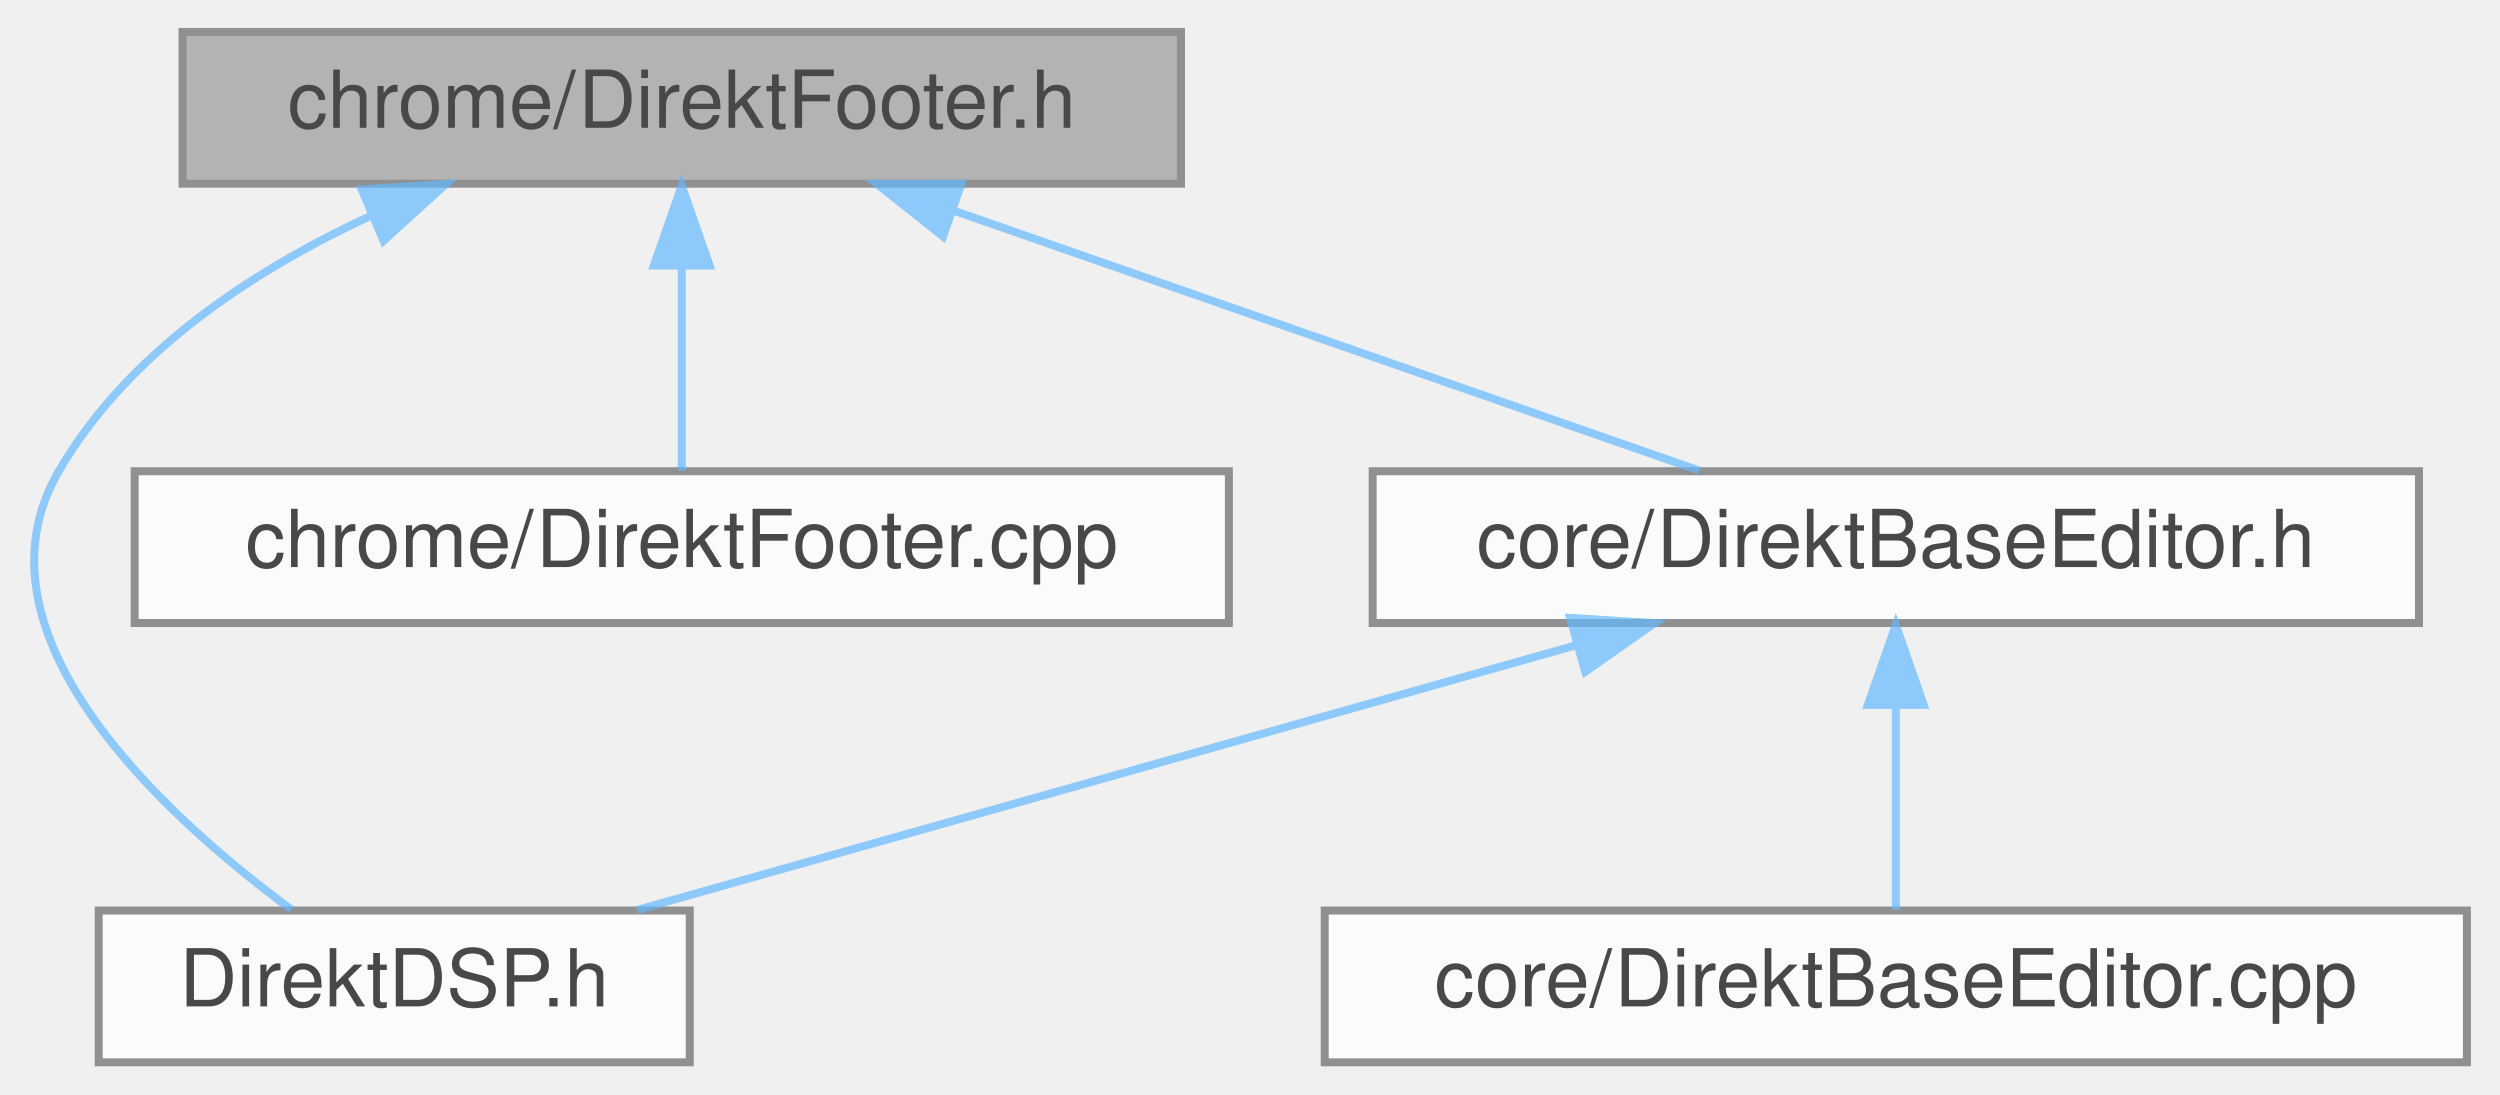
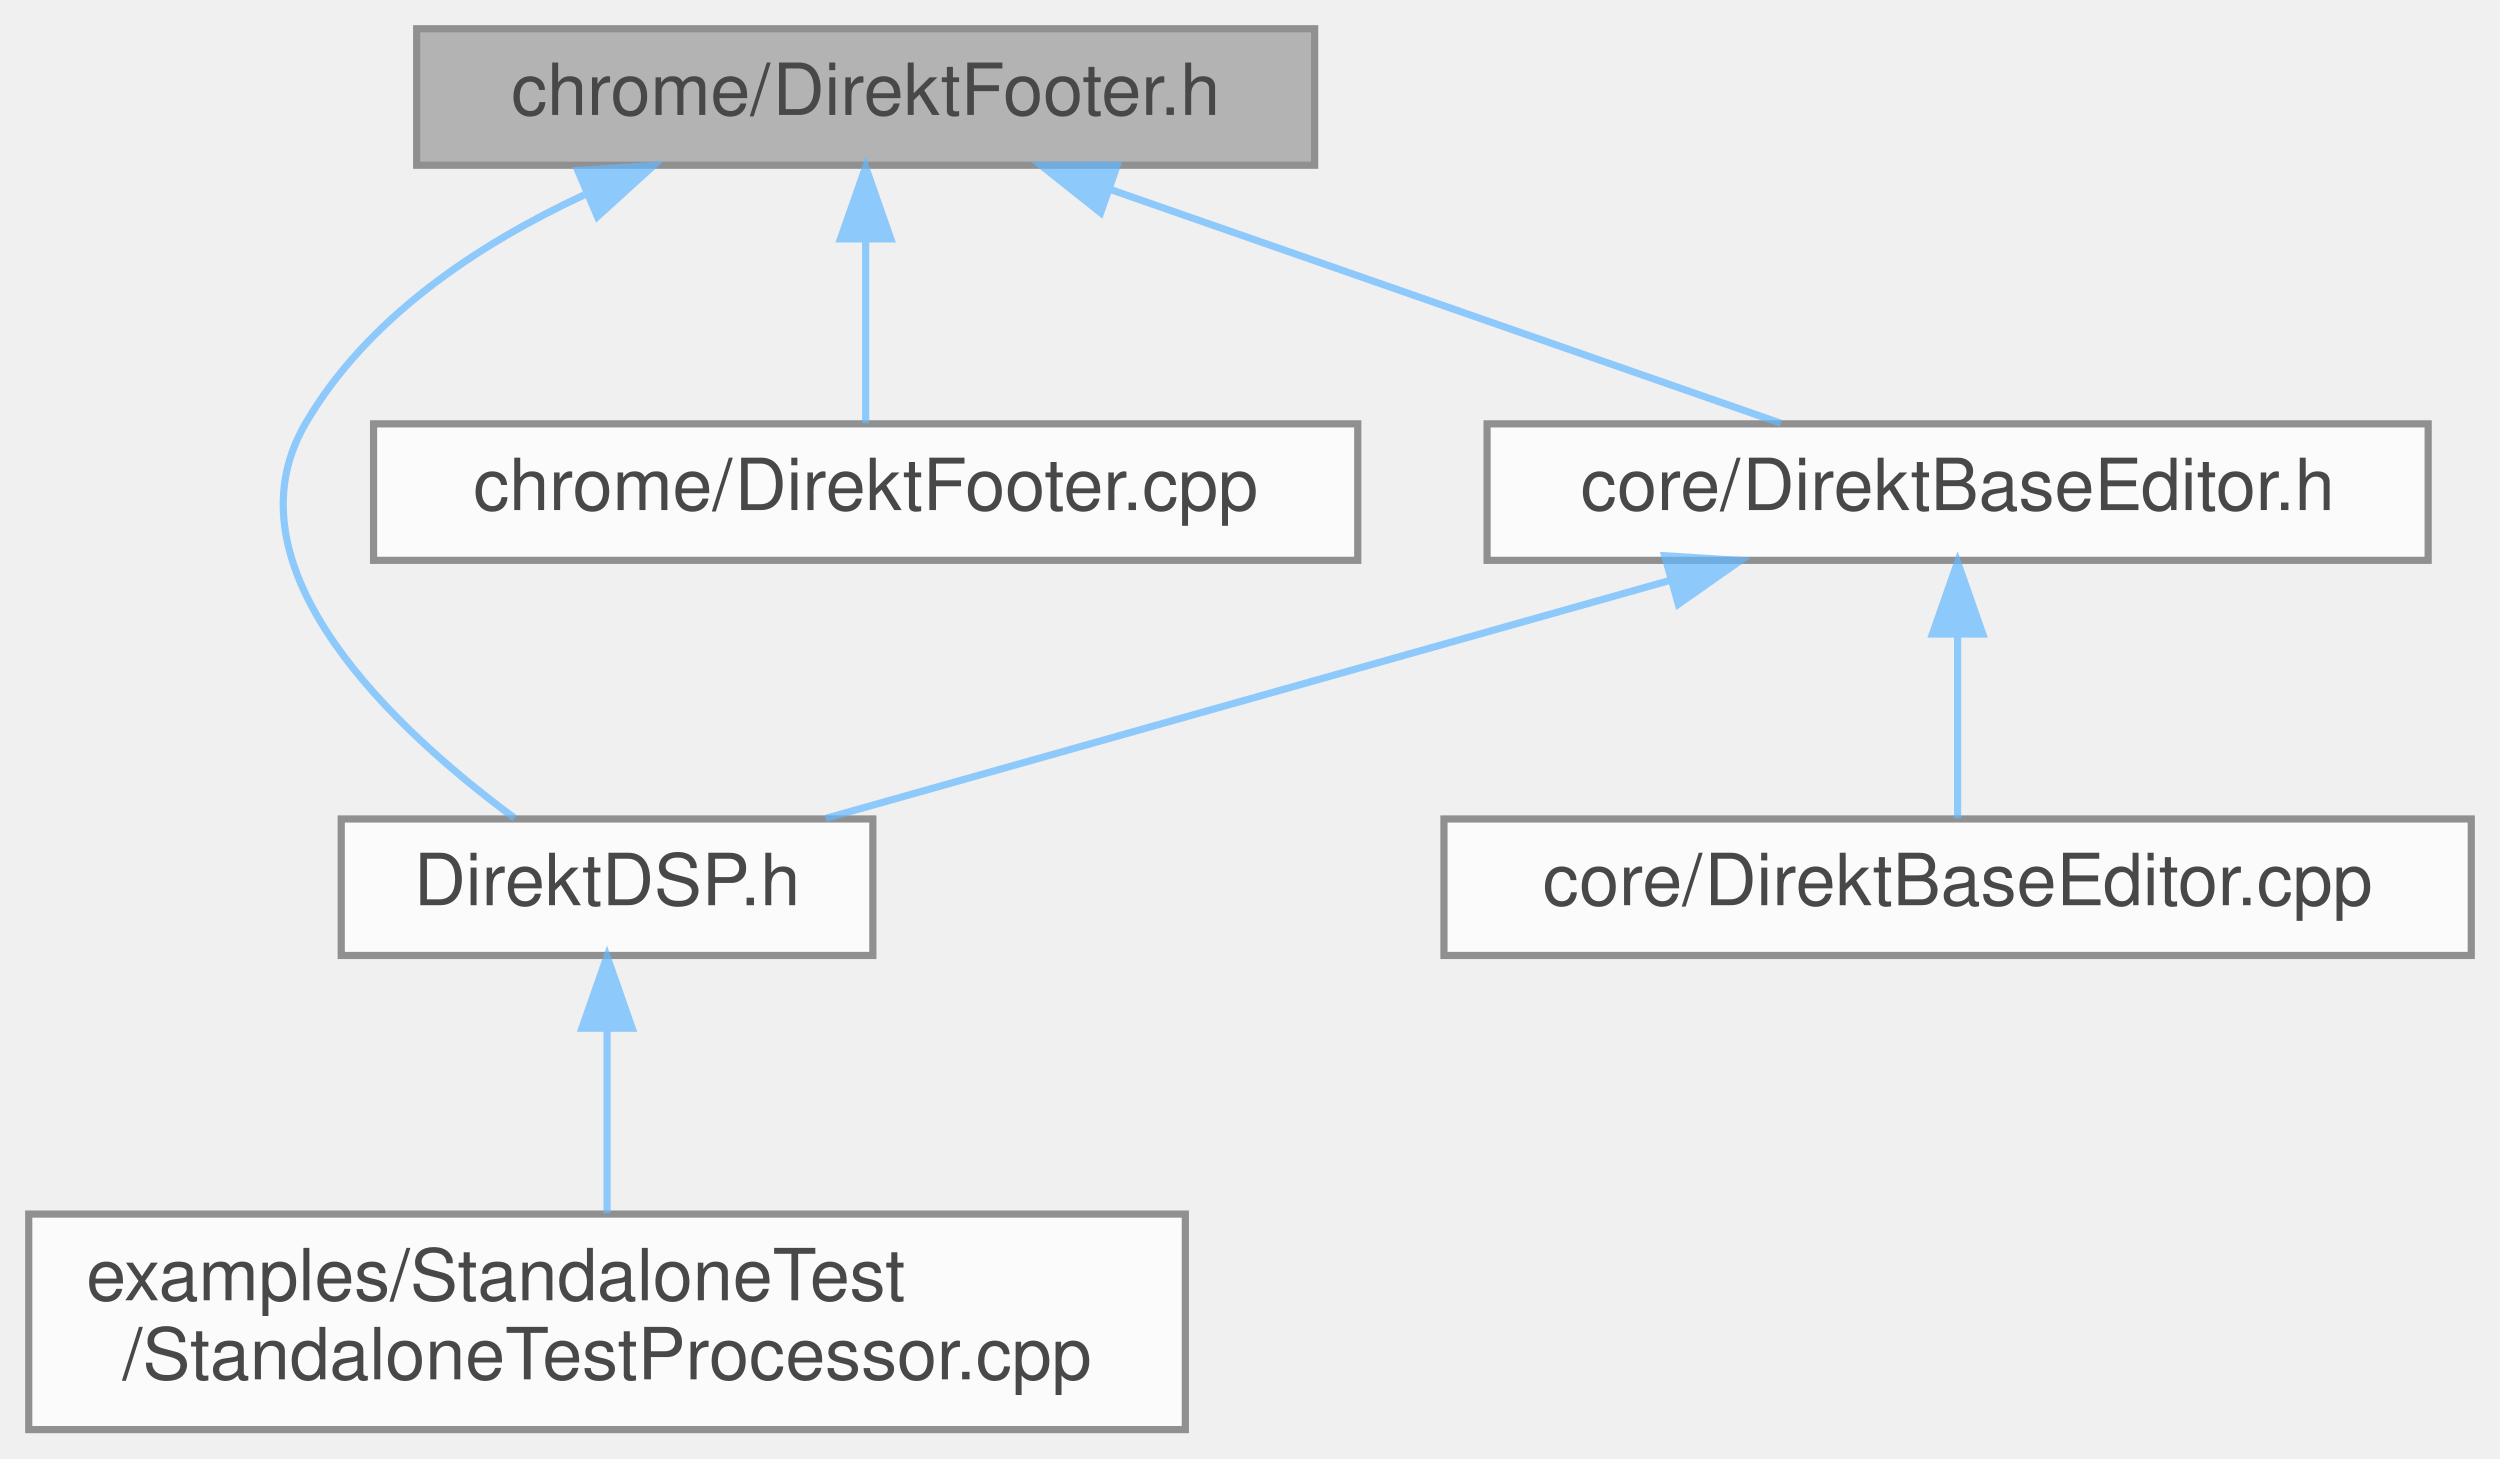
- <svg xmlns="http://www.w3.org/2000/svg" xmlns:xlink="http://www.w3.org/1999/xlink" width="313pt" height="137pt" viewBox="0.00 0.00 312.71 137.00">
+ <svg xmlns="http://www.w3.org/2000/svg" xmlns:xlink="http://www.w3.org/1999/xlink" width="348pt" height="203pt" viewBox="0.00 0.00 348.00 203.00">
  <svg id="main" version="1.1" xml:space="preserve">
    <style type="text/css">
.node, .edge {opacity: 0.7;}
.node.selected, .edge.selected {opacity: 1;}
.edge:hover path { stroke: red; }
.edge:hover polygon { stroke: red; fill: red; }
</style>
    <svg id="graph" class="graph">
-       <g id="graph0" class="graph" transform="scale(1 1) rotate(0) translate(4 133)">
+       <g id="graph0" class="graph" transform="scale(1 1) rotate(0) translate(4 199)">
        <g id="Node000001" class="node">
          <g id="a_Node000001">
            <a xlink:title=" ">
-               <polygon fill="#999999" stroke="#666666" points="143.71,-129 18.71,-129 18.71,-110 143.71,-110 143.71,-129" />
-               <text text-anchor="middle" x="81.21" y="-117" font-family="Helvetica,sans-Serif" font-size="10.00">chrome/DirektFooter.h</text>
+               <polygon fill="#999999" stroke="#666666" points="179,-195 54,-195 54,-176 179,-176 179,-195" />
+               <text text-anchor="middle" x="116.5" y="-183" font-family="Helvetica,sans-Serif" font-size="10.00">chrome/DirektFooter.h</text>
            </a>
          </g>
        </g>
        <g id="Node000002" class="node">
          <g id="a_Node000002">
            <a xlink:href="DirektDSP_8h.html" target="_top" xlink:title=" ">
-               <polygon fill="white" stroke="#666666" points="82.21,-19 8.21,-19 8.21,0 82.21,0 82.21,-19" />
-               <text text-anchor="middle" x="45.21" y="-7" font-family="Helvetica,sans-Serif" font-size="10.00">DirektDSP.h</text>
+               <polygon fill="white" stroke="#666666" points="117.5,-85 43.5,-85 43.5,-66 117.5,-66 117.5,-85" />
+               <text text-anchor="middle" x="80.5" y="-73" font-family="Helvetica,sans-Serif" font-size="10.00">DirektDSP.h</text>
            </a>
          </g>
        </g>
        <g id="edge1_Node000001_Node000002" class="edge">
          <g id="a_edge1_Node000001_Node000002">
            <a xlink:title=" ">
-               <path fill="none" stroke="#63b8ff" d="M42.08,-105.89C27.18,-98.96 11.75,-88.71 3.21,-74 -8.54,-53.77 16.04,-31.16 32.32,-19.13" />
-               <polygon fill="#63b8ff" stroke="#63b8ff" points="41.13,-109.29 51.71,-109.97 43.87,-102.85 41.13,-109.29" />
-             </a>
-           </g>
-         </g>
-         <g id="Node000003" class="node">
-           <g id="a_Node000003">
-             <a xlink:href="DirektFooter_8cpp.html" target="_top" xlink:title=" ">
-               <polygon fill="white" stroke="#666666" points="149.71,-74 12.71,-74 12.71,-55 149.71,-55 149.71,-74" />
-               <text text-anchor="middle" x="81.21" y="-62" font-family="Helvetica,sans-Serif" font-size="10.00">chrome/DirektFooter.cpp</text>
-             </a>
-           </g>
-         </g>
-         <g id="edge2_Node000001_Node000003" class="edge">
-           <g id="a_edge2_Node000001_Node000003">
-             <a xlink:title=" ">
-               <path fill="none" stroke="#63b8ff" d="M81.21,-99.66C81.21,-90.93 81.21,-80.99 81.21,-74.09" />
-               <polygon fill="#63b8ff" stroke="#63b8ff" points="77.71,-99.75 81.21,-109.75 84.71,-99.75 77.71,-99.75" />
+               <path fill="none" stroke="#63b8ff" d="M77.36,-171.89C62.47,-164.96 47.04,-154.71 38.5,-140 26.75,-119.77 51.33,-97.16 67.61,-85.13" />
+               <polygon fill="#63b8ff" stroke="#63b8ff" points="76.42,-175.29 87,-175.97 79.16,-168.85 76.42,-175.29" />
            </a>
          </g>
        </g>
        <g id="Node000004" class="node">
          <g id="a_Node000004">
-             <a xlink:href="DirektBaseEditor_8h.html" target="_top" xlink:title=" ">
-               <polygon fill="white" stroke="#666666" points="298.71,-74 167.71,-74 167.71,-55 298.71,-55 298.71,-74" />
-               <text text-anchor="middle" x="233.21" y="-62" font-family="Helvetica,sans-Serif" font-size="10.00">core/DirektBaseEditor.h</text>
+             <a xlink:href="DirektFooter_8cpp.html" target="_top" xlink:title=" ">
+               <polygon fill="white" stroke="#666666" points="185,-140 48,-140 48,-121 185,-121 185,-140" />
+               <text text-anchor="middle" x="116.5" y="-128" font-family="Helvetica,sans-Serif" font-size="10.00">chrome/DirektFooter.cpp</text>
            </a>
          </g>
        </g>
        <g id="edge3_Node000001_Node000004" class="edge">
          <g id="a_edge3_Node000001_Node000004">
            <a xlink:title=" ">
-               <path fill="none" stroke="#63b8ff" d="M115.14,-106.67C143.48,-96.79 183.23,-82.93 208.6,-74.08" />
-               <polygon fill="#63b8ff" stroke="#63b8ff" points="113.92,-103.39 105.63,-109.98 116.23,-110 113.92,-103.39" />
-             </a>
-           </g>
-         </g>
-         <g id="edge4_Node000004_Node000002" class="edge">
-           <g id="a_edge4_Node000004_Node000002">
-             <a xlink:title=" ">
-               <path fill="none" stroke="#63b8ff" d="M193.07,-52.18C157.91,-42.27 107.58,-28.08 75.65,-19.08" />
-               <polygon fill="#63b8ff" stroke="#63b8ff" points="192.43,-55.64 203.01,-54.98 194.33,-48.9 192.43,-55.64" />
+               <path fill="none" stroke="#63b8ff" d="M116.5,-165.66C116.5,-156.93 116.5,-146.99 116.5,-140.09" />
+               <polygon fill="#63b8ff" stroke="#63b8ff" points="113,-165.75 116.5,-175.75 120,-165.75 113,-165.75" />
            </a>
          </g>
        </g>
        <g id="Node000005" class="node">
          <g id="a_Node000005">
-             <a xlink:href="DirektBaseEditor_8cpp.html" target="_top" xlink:title=" ">
-               <polygon fill="white" stroke="#666666" points="304.71,-19 161.71,-19 161.71,0 304.71,0 304.71,-19" />
-               <text text-anchor="middle" x="233.21" y="-7" font-family="Helvetica,sans-Serif" font-size="10.00">core/DirektBaseEditor.cpp</text>
+             <a xlink:href="DirektBaseEditor_8h.html" target="_top" xlink:title=" ">
+               <polygon fill="white" stroke="#666666" points="334,-140 203,-140 203,-121 334,-121 334,-140" />
+               <text text-anchor="middle" x="268.5" y="-128" font-family="Helvetica,sans-Serif" font-size="10.00">core/DirektBaseEditor.h</text>
            </a>
          </g>
        </g>
-         <g id="edge5_Node000004_Node000005" class="edge">
-           <g id="a_edge5_Node000004_Node000005">
+         <g id="edge4_Node000001_Node000005" class="edge">
+           <g id="a_edge4_Node000001_Node000005">
            <a xlink:title=" ">
-               <path fill="none" stroke="#63b8ff" d="M233.21,-44.66C233.21,-35.93 233.21,-25.99 233.21,-19.09" />
-               <polygon fill="#63b8ff" stroke="#63b8ff" points="229.71,-44.75 233.21,-54.75 236.71,-44.75 229.71,-44.75" />
+               <path fill="none" stroke="#63b8ff" d="M150.43,-172.67C178.77,-162.79 218.52,-148.93 243.89,-140.08" />
+               <polygon fill="#63b8ff" stroke="#63b8ff" points="149.21,-169.39 140.92,-175.98 151.52,-176 149.21,-169.39" />
+             </a>
+           </g>
+         </g>
+         <g id="Node000003" class="node">
+           <g id="a_Node000003">
+             <a xlink:href="StandaloneTestProcessor_8cpp.html" target="_top" xlink:title=" ">
+               <polygon fill="white" stroke="#666666" points="161,-30 0,-30 0,0 161,0 161,-30" />
+               <text text-anchor="start" x="8" y="-18" font-family="Helvetica,sans-Serif" font-size="10.00">examples/StandaloneTest</text>
+               <text text-anchor="middle" x="80.5" y="-7" font-family="Helvetica,sans-Serif" font-size="10.00">/StandaloneTestProcessor.cpp</text>
+             </a>
+           </g>
+         </g>
+         <g id="edge2_Node000002_Node000003" class="edge">
+           <g id="a_edge2_Node000002_Node000003">
+             <a xlink:title=" ">
+               <path fill="none" stroke="#63b8ff" d="M80.5,-55.65C80.5,-47.36 80.5,-37.78 80.5,-30.11" />
+               <polygon fill="#63b8ff" stroke="#63b8ff" points="77,-55.87 80.5,-65.87 84,-55.87 77,-55.87" />
+             </a>
+           </g>
+         </g>
+         <g id="edge5_Node000005_Node000002" class="edge">
+           <g id="a_edge5_Node000005_Node000002">
+             <a xlink:title=" ">
+               <path fill="none" stroke="#63b8ff" d="M228.36,-118.18C193.2,-108.27 142.87,-94.08 110.94,-85.08" />
+               <polygon fill="#63b8ff" stroke="#63b8ff" points="227.72,-121.64 238.29,-120.98 229.62,-114.9 227.72,-121.64" />
+             </a>
+           </g>
+         </g>
+         <g id="Node000006" class="node">
+           <g id="a_Node000006">
+             <a xlink:href="DirektBaseEditor_8cpp.html" target="_top" xlink:title=" ">
+               <polygon fill="white" stroke="#666666" points="340,-85 197,-85 197,-66 340,-66 340,-85" />
+               <text text-anchor="middle" x="268.5" y="-73" font-family="Helvetica,sans-Serif" font-size="10.00">core/DirektBaseEditor.cpp</text>
+             </a>
+           </g>
+         </g>
+         <g id="edge6_Node000005_Node000006" class="edge">
+           <g id="a_edge6_Node000005_Node000006">
+             <a xlink:title=" ">
+               <path fill="none" stroke="#63b8ff" d="M268.5,-110.66C268.5,-101.93 268.5,-91.99 268.5,-85.09" />
+               <polygon fill="#63b8ff" stroke="#63b8ff" points="265,-110.75 268.5,-120.75 272,-110.75 265,-110.75" />
            </a>
          </g>
        </g>
      </g>
    </svg>
  </svg>
  <style type="text/css">

[data-mouse-over-selected='false'] { opacity: 0.7; }
[data-mouse-over-selected='true']  { opacity: 1.0; }

</style>
</svg>
